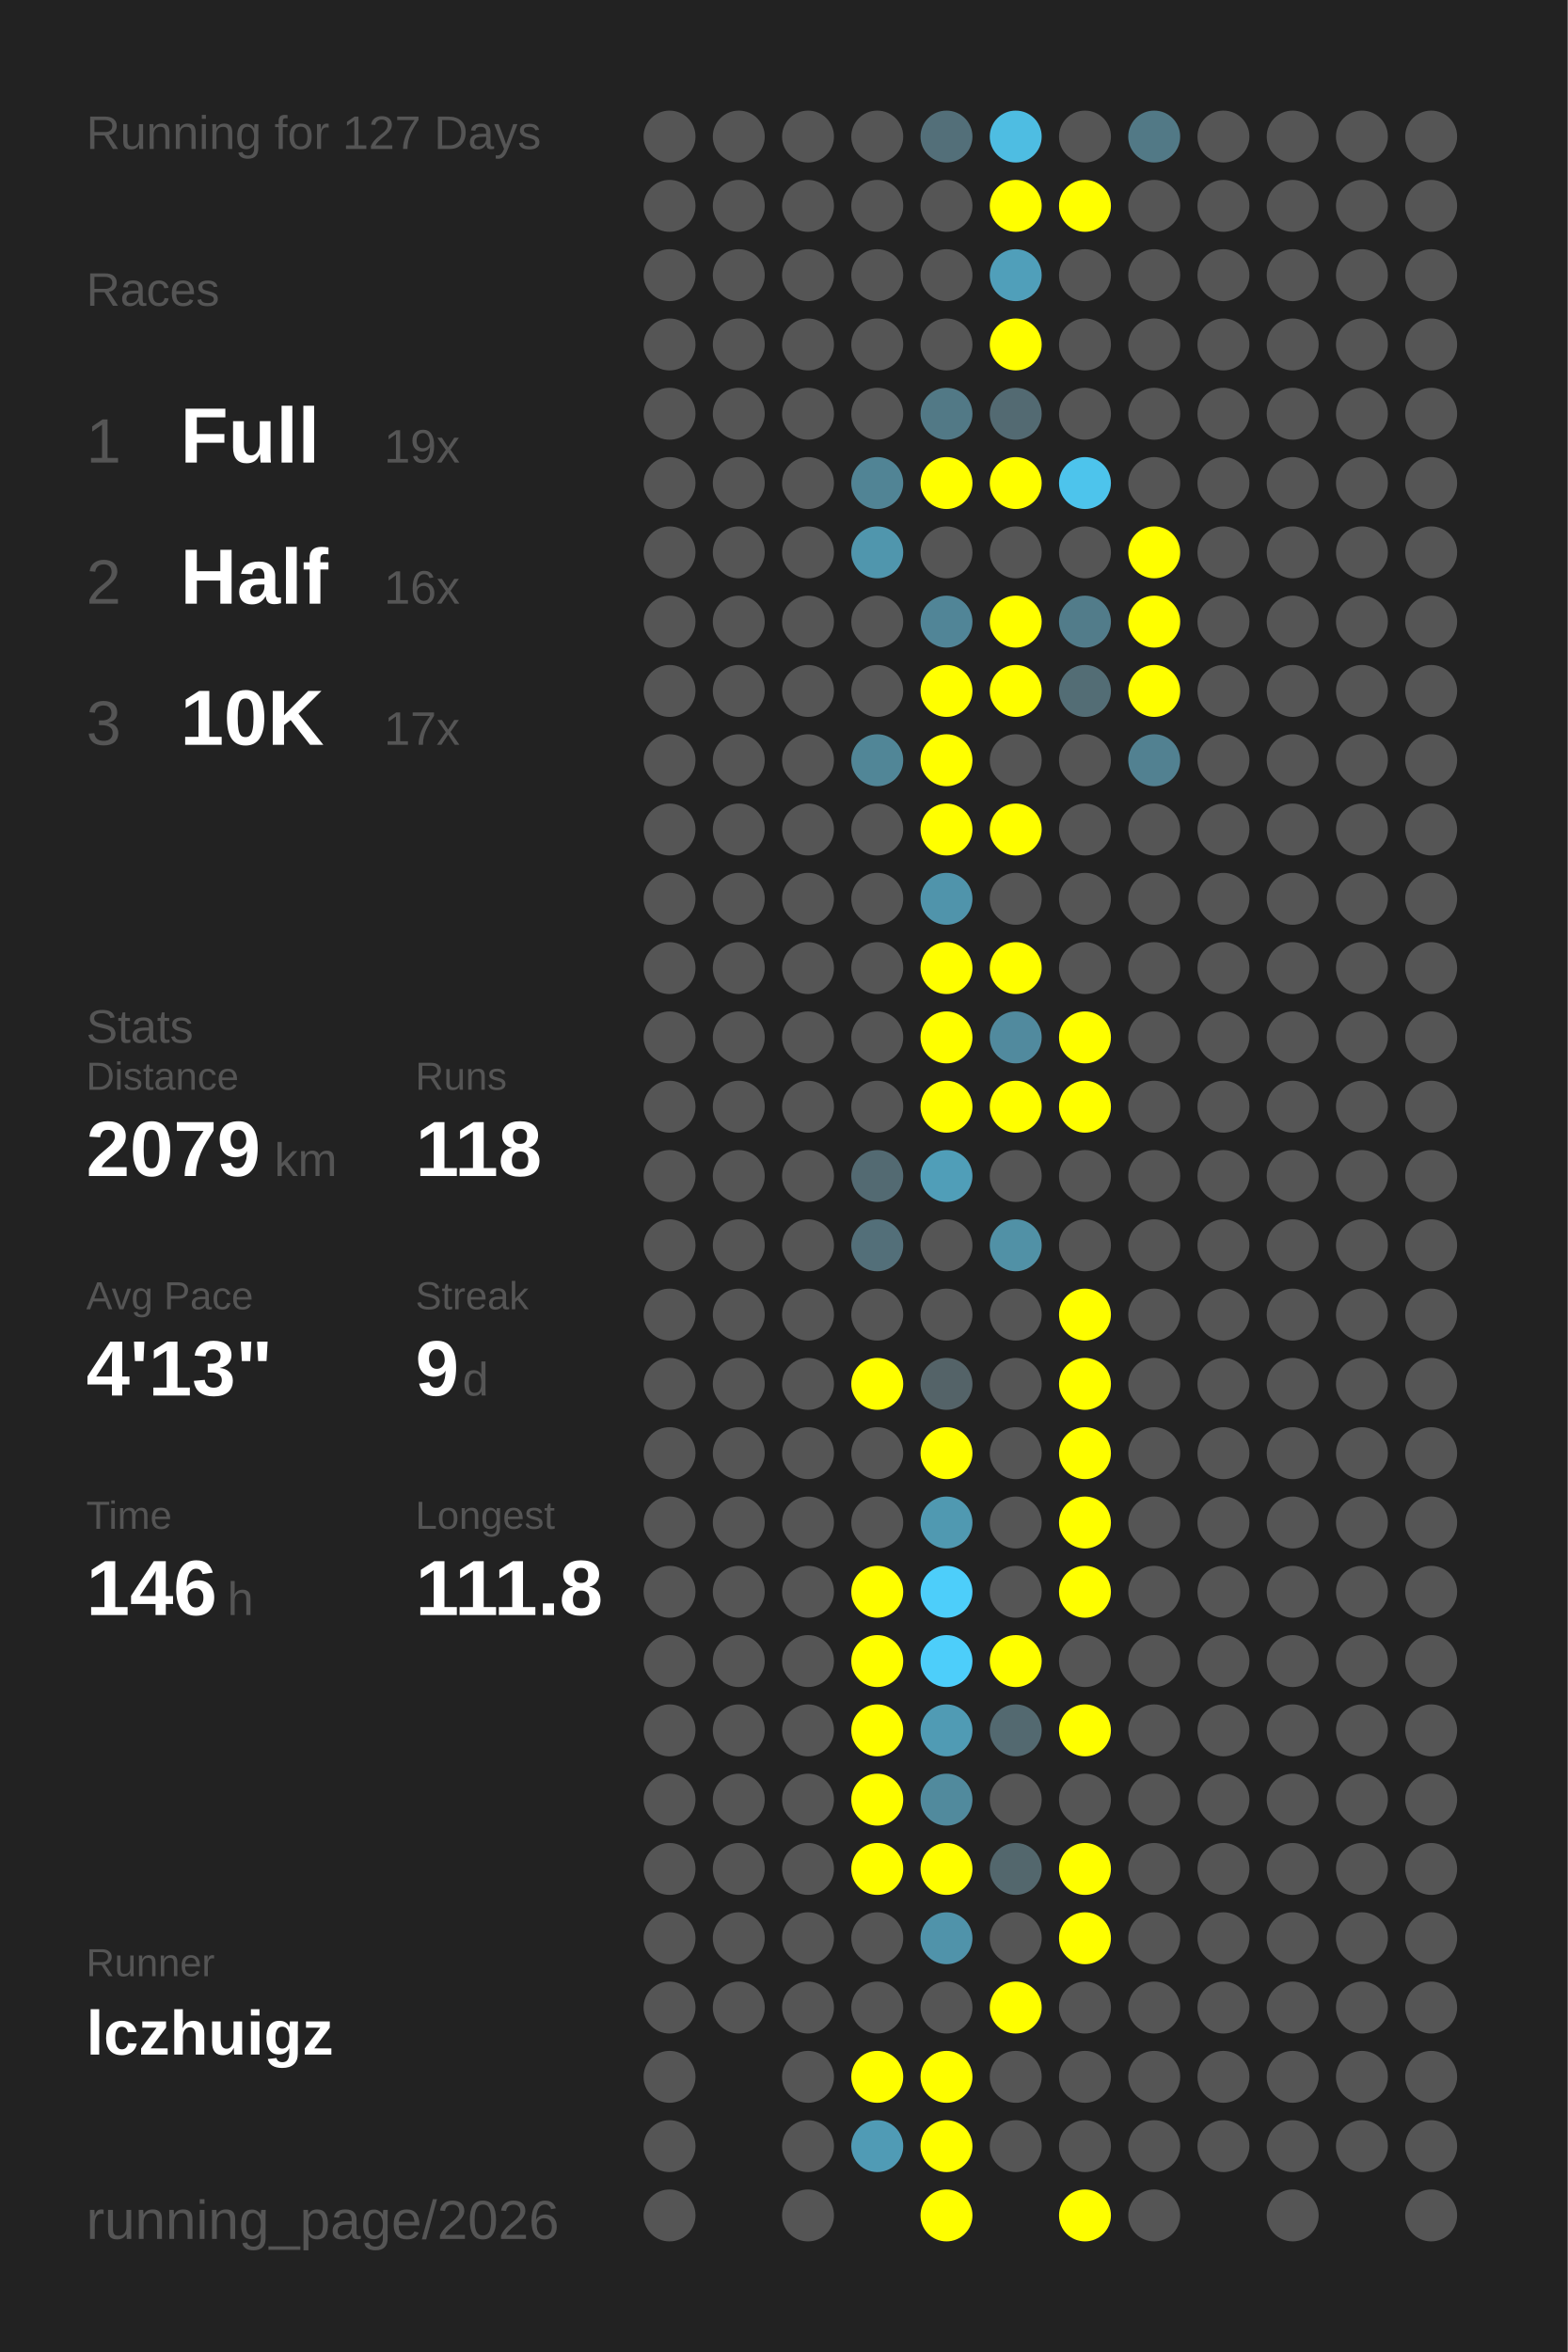
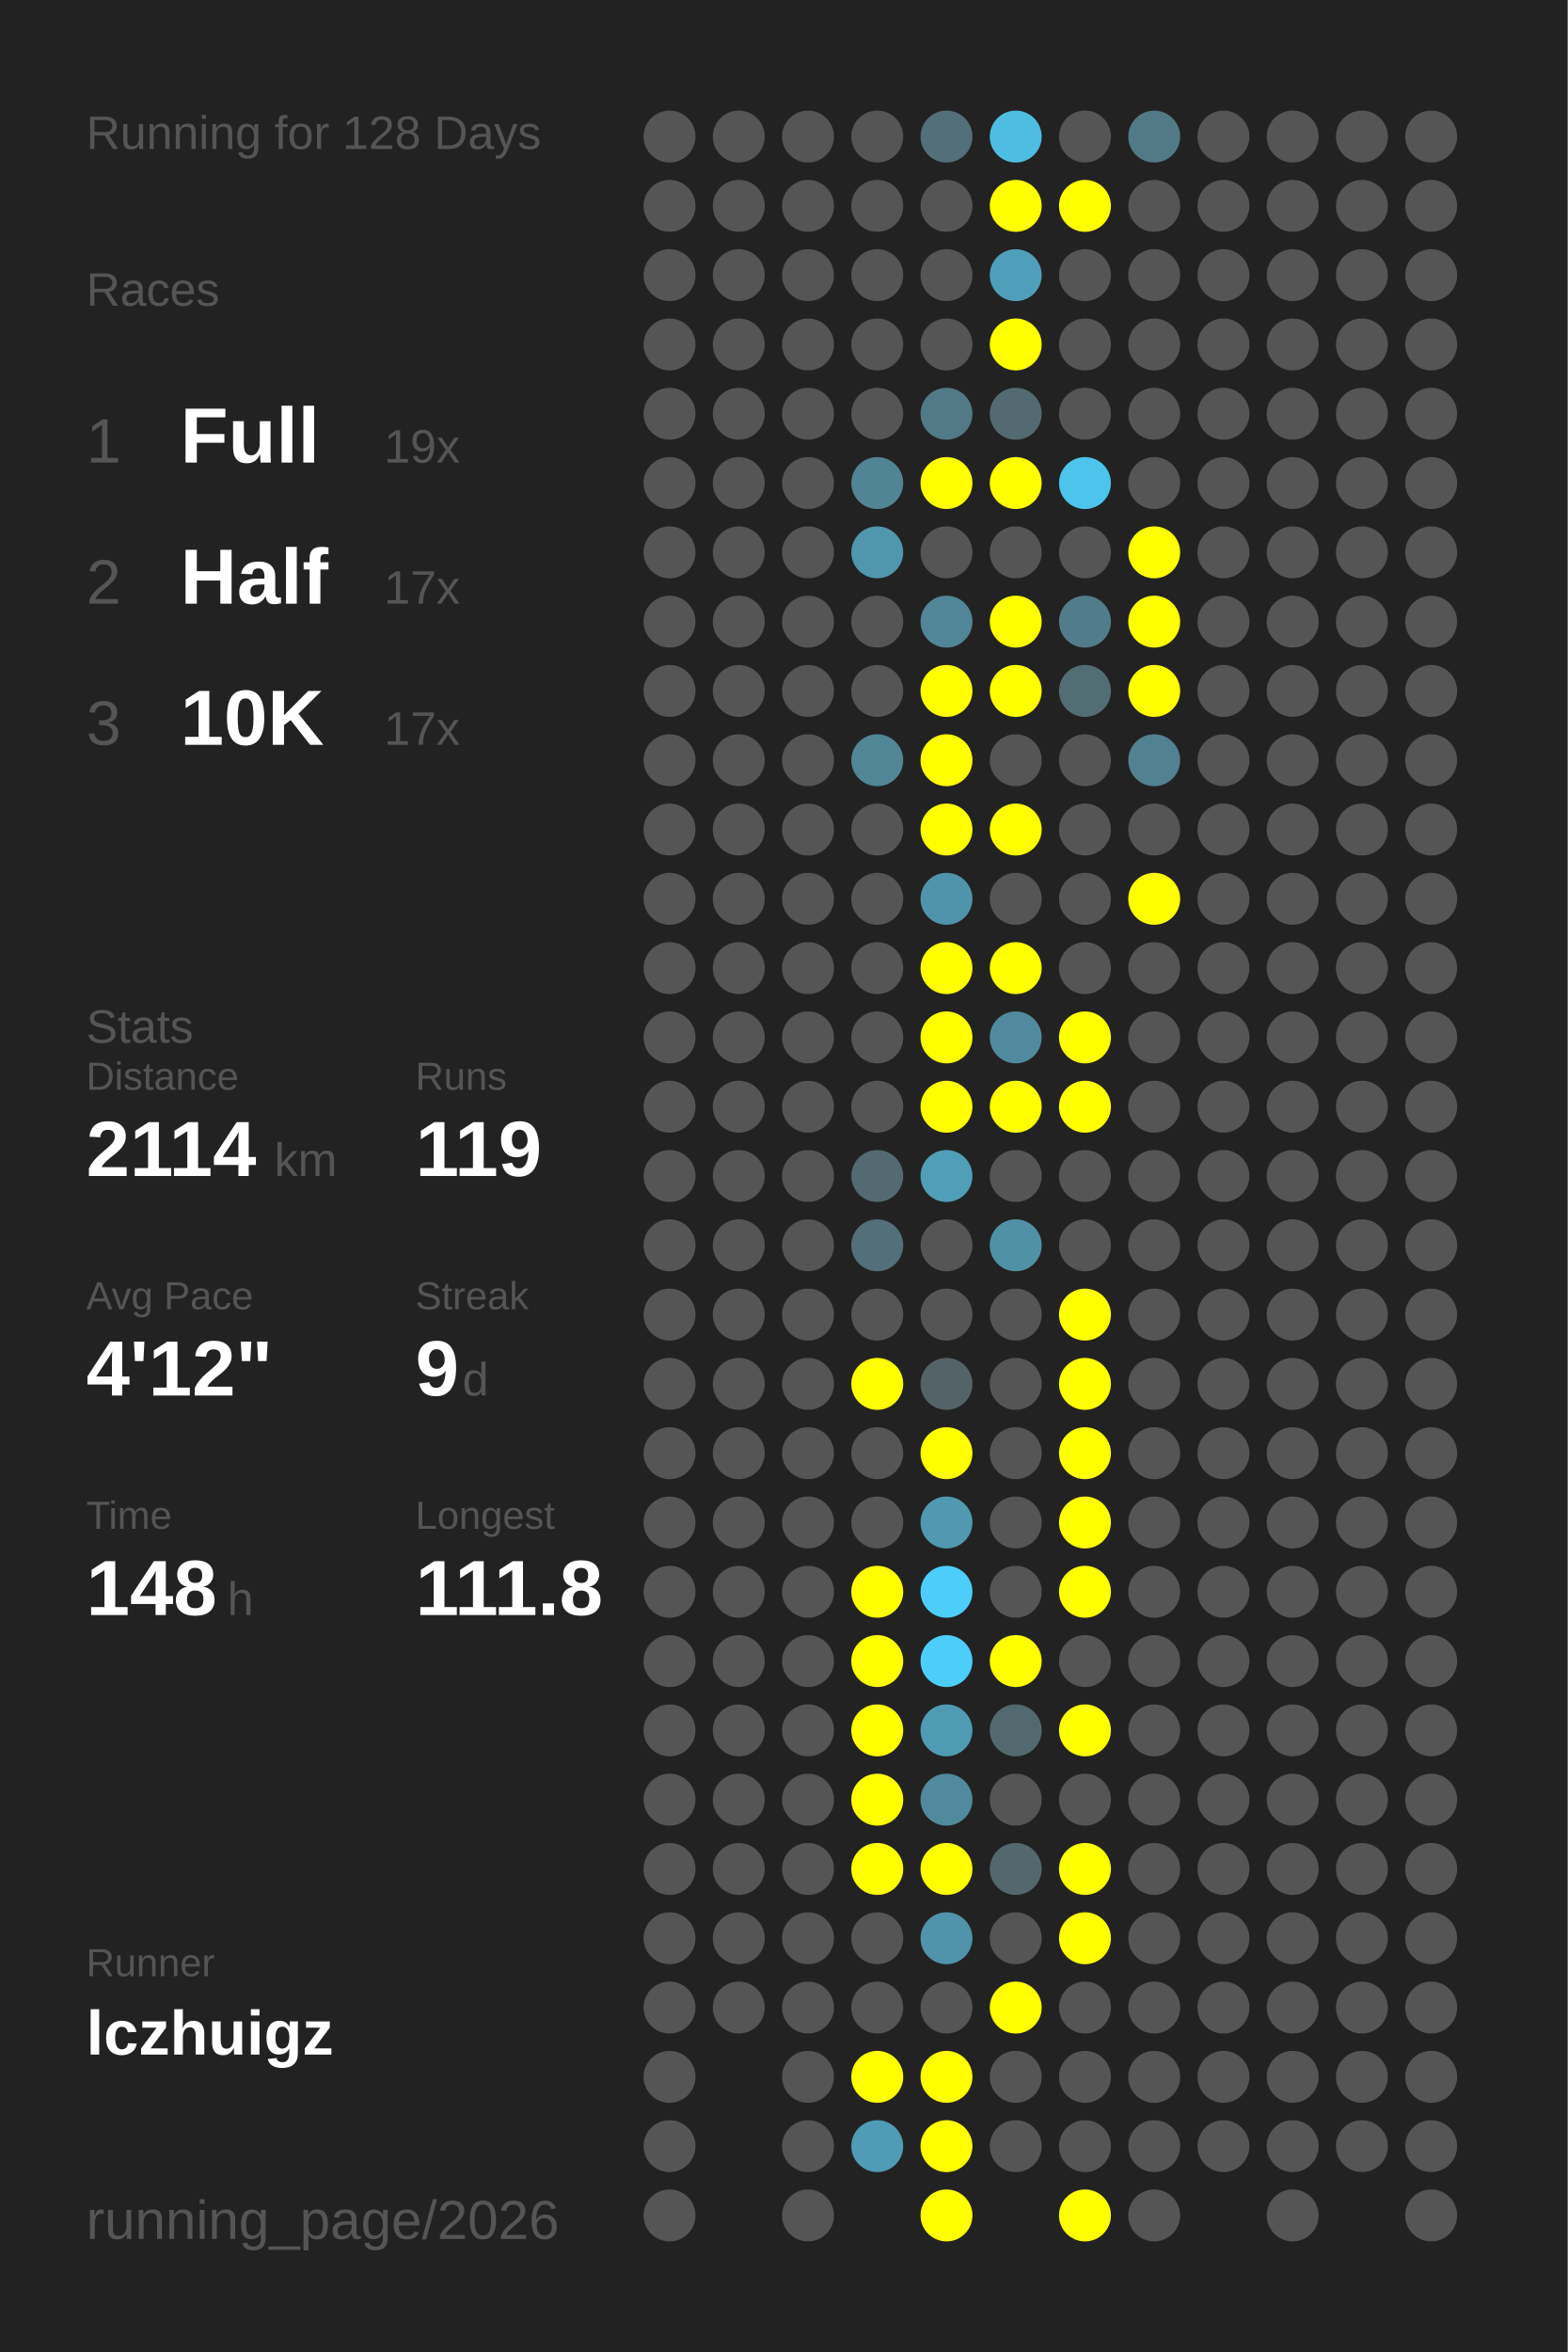
<svg xmlns="http://www.w3.org/2000/svg" baseProfile="full" height="300mm" version="1.1" viewBox="0,0,200,300" width="200mm">
  <defs />
  <rect fill="#222222" height="300" width="200" x="0" y="0" />
-   <text fill="#555555" style="font-size:6px; font-family:Arial;" x="11" y="19">Running for 127 Days</text>
+   <text fill="#555555" style="font-size:6px; font-family:Arial;" x="11" y="19">Running for 128 Days</text>
  <text fill="#555555" style="font-size:6px; font-family:Arial;" x="11" y="39">Races</text>
  <text fill="#555555" style="font-size:8px; font-family:Arial;" x="11" y="59">1</text>
  <text fill="#FFFFFF" style="font-size:10px; font-family:Arial; font-weight:bold;" x="23" y="59">Full</text>
  <text fill="#555555" style="font-size:6px; font-family:Arial;" x="49" y="59">19x</text>
  <text fill="#555555" style="font-size:8px; font-family:Arial;" x="11" y="77">2</text>
  <text fill="#FFFFFF" style="font-size:10px; font-family:Arial; font-weight:bold;" x="23" y="77">Half</text>
-   <text fill="#555555" style="font-size:6px; font-family:Arial;" x="49" y="77">16x</text>
+   <text fill="#555555" style="font-size:6px; font-family:Arial;" x="49" y="77">17x</text>
  <text fill="#555555" style="font-size:8px; font-family:Arial;" x="11" y="95">3</text>
  <text fill="#FFFFFF" style="font-size:10px; font-family:Arial; font-weight:bold;" x="23" y="95">10K</text>
  <text fill="#555555" style="font-size:6px; font-family:Arial;" x="49" y="95">17x</text>
  <text fill="#555555" style="font-size:6px; font-family:Arial;" x="11" y="133">Stats</text>
  <text fill="#555555" style="font-size:5px; font-family:Arial;" x="11" y="139">Distance</text>
-   <text fill="#FFFFFF" style="font-size:10px; font-family:Arial; font-weight:bold;" x="11" y="150">2079</text>
+   <text fill="#FFFFFF" style="font-size:10px; font-family:Arial; font-weight:bold;" x="11" y="150">2114</text>
  <text fill="#555555" style="font-size:6px; font-family:Arial;" x="35" y="150">km</text>
  <text fill="#555555" style="font-size:5px; font-family:Arial;" x="53" y="139">Runs</text>
-   <text fill="#FFFFFF" style="font-size:10px; font-family:Arial; font-weight:bold;" x="53" y="150">118</text>
+   <text fill="#FFFFFF" style="font-size:10px; font-family:Arial; font-weight:bold;" x="53" y="150">119</text>
  <text fill="#555555" style="font-size:5px; font-family:Arial;" x="11" y="167">Avg Pace</text>
-   <text fill="#FFFFFF" style="font-size:10px; font-family:Arial; font-weight:bold;" x="11" y="178">4'13"</text>
+   <text fill="#FFFFFF" style="font-size:10px; font-family:Arial; font-weight:bold;" x="11" y="178">4'12"</text>
  <text fill="#555555" style="font-size:5px; font-family:Arial;" x="53" y="167">Streak</text>
  <text fill="#FFFFFF" style="font-size:10px; font-family:Arial; font-weight:bold;" x="53" y="178">9</text>
  <text fill="#555555" style="font-size:6px; font-family:Arial;" x="59" y="178">d</text>
  <text fill="#555555" style="font-size:5px; font-family:Arial;" x="11" y="195">Time</text>
-   <text fill="#FFFFFF" style="font-size:10px; font-family:Arial; font-weight:bold;" x="11" y="206">146</text>
+   <text fill="#FFFFFF" style="font-size:10px; font-family:Arial; font-weight:bold;" x="11" y="206">148</text>
  <text fill="#555555" style="font-size:6px; font-family:Arial;" x="29" y="206">h</text>
  <text fill="#555555" style="font-size:5px; font-family:Arial;" x="53" y="195">Longest</text>
  <text fill="#FFFFFF" style="font-size:10px; font-family:Arial; font-weight:bold;" x="53" y="206">111.8</text>
  <text fill="#555555" style="font-size:5px; font-family:Arial;" x="11" y="252.065">Runner</text>
  <text fill="#FFFFFF" style="font-size:8px; font-family:Arial; font-weight:bold;" x="11" y="262.065">lczhuigz</text>
  <text fill="#555555" style="font-size:7px; font-family:Arial;" x="11" y="285.581">running_page/2026</text>
  <circle cx="85.417" cy="17.419" fill="#555555" r="3.312" />
  <circle cx="85.417" cy="26.258" fill="#555555" r="3.312" />
  <circle cx="85.417" cy="35.097" fill="#555555" r="3.312" />
  <circle cx="85.417" cy="43.935" fill="#555555" r="3.312" />
  <circle cx="85.417" cy="52.774" fill="#555555" r="3.312" />
  <circle cx="85.417" cy="61.613" fill="#555555" r="3.312" />
  <circle cx="85.417" cy="70.452" fill="#555555" r="3.312" />
  <circle cx="85.417" cy="79.29" fill="#555555" r="3.312" />
  <circle cx="85.417" cy="88.129" fill="#555555" r="3.312" />
  <circle cx="85.417" cy="96.968" fill="#555555" r="3.312" />
  <circle cx="85.417" cy="105.806" fill="#555555" r="3.312" />
  <circle cx="85.417" cy="114.645" fill="#555555" r="3.312" />
  <circle cx="85.417" cy="123.484" fill="#555555" r="3.312" />
  <circle cx="85.417" cy="132.323" fill="#555555" r="3.312" />
  <circle cx="85.417" cy="141.161" fill="#555555" r="3.312" />
  <circle cx="85.417" cy="150" fill="#555555" r="3.312" />
  <circle cx="85.417" cy="158.839" fill="#555555" r="3.312" />
  <circle cx="85.417" cy="167.677" fill="#555555" r="3.312" />
  <circle cx="85.417" cy="176.516" fill="#555555" r="3.312" />
  <circle cx="85.417" cy="185.355" fill="#555555" r="3.312" />
  <circle cx="85.417" cy="194.194" fill="#555555" r="3.312" />
  <circle cx="85.417" cy="203.032" fill="#555555" r="3.312" />
  <circle cx="85.417" cy="211.871" fill="#555555" r="3.312" />
  <circle cx="85.417" cy="220.71" fill="#555555" r="3.312" />
  <circle cx="85.417" cy="229.548" fill="#555555" r="3.312" />
  <circle cx="85.417" cy="238.387" fill="#555555" r="3.312" />
  <circle cx="85.417" cy="247.226" fill="#555555" r="3.312" />
  <circle cx="85.417" cy="256.065" fill="#555555" r="3.312" />
  <circle cx="85.417" cy="264.903" fill="#555555" r="3.312" />
  <circle cx="85.417" cy="273.742" fill="#555555" r="3.312" />
  <circle cx="85.417" cy="282.581" fill="#555555" r="3.312" />
  <circle cx="94.25" cy="17.419" fill="#555555" r="3.312" />
  <circle cx="94.25" cy="26.258" fill="#555555" r="3.312" />
  <circle cx="94.25" cy="35.097" fill="#555555" r="3.312" />
  <circle cx="94.25" cy="43.935" fill="#555555" r="3.312" />
  <circle cx="94.25" cy="52.774" fill="#555555" r="3.312" />
  <circle cx="94.25" cy="61.613" fill="#555555" r="3.312" />
  <circle cx="94.25" cy="70.452" fill="#555555" r="3.312" />
  <circle cx="94.25" cy="79.29" fill="#555555" r="3.312" />
  <circle cx="94.25" cy="88.129" fill="#555555" r="3.312" />
  <circle cx="94.25" cy="96.968" fill="#555555" r="3.312" />
  <circle cx="94.25" cy="105.806" fill="#555555" r="3.312" />
  <circle cx="94.25" cy="114.645" fill="#555555" r="3.312" />
  <circle cx="94.25" cy="123.484" fill="#555555" r="3.312" />
  <circle cx="94.25" cy="132.323" fill="#555555" r="3.312" />
  <circle cx="94.25" cy="141.161" fill="#555555" r="3.312" />
  <circle cx="94.25" cy="150" fill="#555555" r="3.312" />
  <circle cx="94.25" cy="158.839" fill="#555555" r="3.312" />
  <circle cx="94.25" cy="167.677" fill="#555555" r="3.312" />
  <circle cx="94.25" cy="176.516" fill="#555555" r="3.312" />
  <circle cx="94.25" cy="185.355" fill="#555555" r="3.312" />
  <circle cx="94.25" cy="194.194" fill="#555555" r="3.312" />
  <circle cx="94.25" cy="203.032" fill="#555555" r="3.312" />
  <circle cx="94.25" cy="211.871" fill="#555555" r="3.312" />
  <circle cx="94.25" cy="220.71" fill="#555555" r="3.312" />
  <circle cx="94.25" cy="229.548" fill="#555555" r="3.312" />
  <circle cx="94.25" cy="238.387" fill="#555555" r="3.312" />
  <circle cx="94.25" cy="247.226" fill="#555555" r="3.312" />
  <circle cx="94.25" cy="256.065" fill="#555555" r="3.312" />
  <circle cx="103.083" cy="17.419" fill="#555555" r="3.312" />
  <circle cx="103.083" cy="26.258" fill="#555555" r="3.312" />
  <circle cx="103.083" cy="35.097" fill="#555555" r="3.312" />
  <circle cx="103.083" cy="43.935" fill="#555555" r="3.312" />
  <circle cx="103.083" cy="52.774" fill="#555555" r="3.312" />
  <circle cx="103.083" cy="61.613" fill="#555555" r="3.312" />
  <circle cx="103.083" cy="70.452" fill="#555555" r="3.312" />
  <circle cx="103.083" cy="79.29" fill="#555555" r="3.312" />
  <circle cx="103.083" cy="88.129" fill="#555555" r="3.312" />
  <circle cx="103.083" cy="96.968" fill="#555555" r="3.312" />
  <circle cx="103.083" cy="105.806" fill="#555555" r="3.312" />
  <circle cx="103.083" cy="114.645" fill="#555555" r="3.312" />
  <circle cx="103.083" cy="123.484" fill="#555555" r="3.312" />
  <circle cx="103.083" cy="132.323" fill="#555555" r="3.312" />
  <circle cx="103.083" cy="141.161" fill="#555555" r="3.312" />
  <circle cx="103.083" cy="150" fill="#555555" r="3.312" />
  <circle cx="103.083" cy="158.839" fill="#555555" r="3.312" />
  <circle cx="103.083" cy="167.677" fill="#555555" r="3.312" />
  <circle cx="103.083" cy="176.516" fill="#555555" r="3.312" />
  <circle cx="103.083" cy="185.355" fill="#555555" r="3.312" />
  <circle cx="103.083" cy="194.194" fill="#555555" r="3.312" />
  <circle cx="103.083" cy="203.032" fill="#555555" r="3.312" />
  <circle cx="103.083" cy="211.871" fill="#555555" r="3.312" />
  <circle cx="103.083" cy="220.71" fill="#555555" r="3.312" />
  <circle cx="103.083" cy="229.548" fill="#555555" r="3.312" />
  <circle cx="103.083" cy="238.387" fill="#555555" r="3.312" />
  <circle cx="103.083" cy="247.226" fill="#555555" r="3.312" />
  <circle cx="103.083" cy="256.065" fill="#555555" r="3.312" />
  <circle cx="103.083" cy="264.903" fill="#555555" r="3.312" />
  <circle cx="103.083" cy="273.742" fill="#555555" r="3.312" />
  <circle cx="103.083" cy="282.581" fill="#555555" r="3.312" />
  <circle cx="111.917" cy="17.419" fill="#555555" r="3.312" />
  <circle cx="111.917" cy="26.258" fill="#555555" r="3.312" />
  <circle cx="111.917" cy="35.097" fill="#555555" r="3.312" />
  <circle cx="111.917" cy="43.935" fill="#555555" r="3.312" />
  <circle cx="111.917" cy="52.774" fill="#555555" r="3.312" />
  <circle cx="111.917" cy="61.613" fill="#518495" r="3.312" />
  <circle cx="111.917" cy="70.452" fill="#5096ad" r="3.312" />
  <circle cx="111.917" cy="79.29" fill="#555555" r="3.312" />
  <circle cx="111.917" cy="88.129" fill="#555555" r="3.312" />
  <circle cx="111.917" cy="96.968" fill="#518697" r="3.312" />
  <circle cx="111.917" cy="105.806" fill="#555555" r="3.312" />
  <circle cx="111.917" cy="114.645" fill="#555555" r="3.312" />
  <circle cx="111.917" cy="123.484" fill="#555555" r="3.312" />
  <circle cx="111.917" cy="132.323" fill="#555555" r="3.312" />
  <circle cx="111.917" cy="141.161" fill="#555555" r="3.312" />
  <circle cx="111.917" cy="150" fill="#536a72" r="3.312" />
  <circle cx="111.917" cy="158.839" fill="#536f79" r="3.312" />
  <circle cx="111.917" cy="167.677" fill="#555555" r="3.312" />
  <circle cx="111.917" cy="176.516" fill="#FFFF00" r="3.312" />
  <circle cx="111.917" cy="185.355" fill="#555555" r="3.312" />
  <circle cx="111.917" cy="194.194" fill="#555555" r="3.312" />
  <circle cx="111.917" cy="203.032" fill="#FFFF00" r="3.312" />
  <circle cx="111.917" cy="211.871" fill="#FFFF00" r="3.312" />
  <circle cx="111.917" cy="220.71" fill="#FFFF00" r="3.312" />
  <circle cx="111.917" cy="229.548" fill="#FFFF00" r="3.312" />
  <circle cx="111.917" cy="238.387" fill="#FFFF00" r="3.312" />
  <circle cx="111.917" cy="247.226" fill="#555555" r="3.312" />
  <circle cx="111.917" cy="256.065" fill="#555555" r="3.312" />
  <circle cx="111.917" cy="264.903" fill="#FFFF00" r="3.312" />
  <circle cx="111.917" cy="273.742" fill="#509bb5" r="3.312" />
  <circle cx="120.75" cy="17.419" fill="#536f79" r="3.312" />
  <circle cx="120.75" cy="26.258" fill="#555555" r="3.312" />
  <circle cx="120.75" cy="35.097" fill="#555555" r="3.312" />
  <circle cx="120.75" cy="43.935" fill="#555555" r="3.312" />
  <circle cx="120.75" cy="52.774" fill="#527986" r="3.312" />
  <circle cx="120.75" cy="61.613" fill="#FFFF00" r="3.312" />
  <circle cx="120.75" cy="70.452" fill="#555555" r="3.312" />
  <circle cx="120.75" cy="79.29" fill="#518597" r="3.312" />
  <circle cx="120.75" cy="88.129" fill="#FFFF00" r="3.312" />
  <circle cx="120.75" cy="96.968" fill="#FFFF00" r="3.312" />
  <circle cx="120.75" cy="105.806" fill="#FFFF00" r="3.312" />
  <circle cx="120.75" cy="114.645" fill="#5094ab" r="3.312" />
  <circle cx="120.75" cy="123.484" fill="#FFFF00" r="3.312" />
  <circle cx="120.75" cy="132.323" fill="#FFFF00" r="3.312" />
  <circle cx="120.75" cy="141.161" fill="#FFFF00" r="3.312" />
  <circle cx="120.75" cy="150" fill="#509eb8" r="3.312" />
  <circle cx="120.75" cy="158.839" fill="#555555" r="3.312" />
  <circle cx="120.75" cy="167.677" fill="#555555" r="3.312" />
  <circle cx="120.75" cy="176.516" fill="#546368" r="3.312" />
  <circle cx="120.75" cy="185.355" fill="#FFFF00" r="3.312" />
  <circle cx="120.75" cy="194.194" fill="#5099b1" r="3.312" />
  <circle cx="120.75" cy="203.032" fill="#4dcefa" r="3.312" />
  <circle cx="120.75" cy="211.871" fill="#4dcefa" r="3.312" />
  <circle cx="120.75" cy="220.71" fill="#509bb4" r="3.312" />
  <circle cx="120.75" cy="229.548" fill="#518a9d" r="3.312" />
  <circle cx="120.75" cy="238.387" fill="#FFFF00" r="3.312" />
  <circle cx="120.75" cy="247.226" fill="#5093aa" r="3.312" />
  <circle cx="120.75" cy="256.065" fill="#555555" r="3.312" />
  <circle cx="120.75" cy="264.903" fill="#FFFF00" r="3.312" />
  <circle cx="120.75" cy="273.742" fill="#FFFF00" r="3.312" />
  <circle cx="120.75" cy="282.581" fill="#FFFF00" r="3.312" />
  <circle cx="129.583" cy="17.419" fill="#4ebde2" r="3.312" />
  <circle cx="129.583" cy="26.258" fill="#FFFF00" r="3.312" />
  <circle cx="129.583" cy="35.097" fill="#509fba" r="3.312" />
  <circle cx="129.583" cy="43.935" fill="#FFFF00" r="3.312" />
  <circle cx="129.583" cy="52.774" fill="#536a72" r="3.312" />
  <circle cx="129.583" cy="61.613" fill="#FFFF00" r="3.312" />
  <circle cx="129.583" cy="70.452" fill="#555555" r="3.312" />
  <circle cx="129.583" cy="79.29" fill="#FFFF00" r="3.312" />
  <circle cx="129.583" cy="88.129" fill="#FFFF00" r="3.312" />
  <circle cx="129.583" cy="96.968" fill="#555555" r="3.312" />
  <circle cx="129.583" cy="105.806" fill="#FFFF00" r="3.312" />
  <circle cx="129.583" cy="114.645" fill="#555555" r="3.312" />
  <circle cx="129.583" cy="123.484" fill="#FFFF00" r="3.312" />
  <circle cx="129.583" cy="132.323" fill="#518a9e" r="3.312" />
  <circle cx="129.583" cy="141.161" fill="#FFFF00" r="3.312" />
  <circle cx="129.583" cy="150" fill="#555555" r="3.312" />
  <circle cx="129.583" cy="158.839" fill="#5191a6" r="3.312" />
  <circle cx="129.583" cy="167.677" fill="#555555" r="3.312" />
  <circle cx="129.583" cy="176.516" fill="#555555" r="3.312" />
  <circle cx="129.583" cy="185.355" fill="#555555" r="3.312" />
  <circle cx="129.583" cy="194.194" fill="#555555" r="3.312" />
  <circle cx="129.583" cy="203.032" fill="#555555" r="3.312" />
  <circle cx="129.583" cy="211.871" fill="#FFFF00" r="3.312" />
  <circle cx="129.583" cy="220.71" fill="#536970" r="3.312" />
  <circle cx="129.583" cy="229.548" fill="#555555" r="3.312" />
  <circle cx="129.583" cy="238.387" fill="#53676d" r="3.312" />
  <circle cx="129.583" cy="247.226" fill="#555555" r="3.312" />
  <circle cx="129.583" cy="256.065" fill="#FFFF00" r="3.312" />
  <circle cx="129.583" cy="264.903" fill="#555555" r="3.312" />
  <circle cx="129.583" cy="273.742" fill="#555555" r="3.312" />
  <circle cx="138.417" cy="17.419" fill="#555555" r="3.312" />
  <circle cx="138.417" cy="26.258" fill="#FFFF00" r="3.312" />
  <circle cx="138.417" cy="35.097" fill="#555555" r="3.312" />
  <circle cx="138.417" cy="43.935" fill="#555555" r="3.312" />
  <circle cx="138.417" cy="52.774" fill="#555555" r="3.312" />
  <circle cx="138.417" cy="61.613" fill="#4dc4ec" r="3.312" />
  <circle cx="138.417" cy="70.452" fill="#555555" r="3.312" />
  <circle cx="138.417" cy="79.29" fill="#527c8a" r="3.312" />
  <circle cx="138.417" cy="88.129" fill="#536d75" r="3.312" />
  <circle cx="138.417" cy="96.968" fill="#555555" r="3.312" />
  <circle cx="138.417" cy="105.806" fill="#555555" r="3.312" />
  <circle cx="138.417" cy="114.645" fill="#555555" r="3.312" />
  <circle cx="138.417" cy="123.484" fill="#555555" r="3.312" />
  <circle cx="138.417" cy="132.323" fill="#FFFF00" r="3.312" />
  <circle cx="138.417" cy="141.161" fill="#FFFF00" r="3.312" />
  <circle cx="138.417" cy="150" fill="#555555" r="3.312" />
  <circle cx="138.417" cy="158.839" fill="#555555" r="3.312" />
  <circle cx="138.417" cy="167.677" fill="#FFFF00" r="3.312" />
  <circle cx="138.417" cy="176.516" fill="#FFFF00" r="3.312" />
  <circle cx="138.417" cy="185.355" fill="#FFFF00" r="3.312" />
  <circle cx="138.417" cy="194.194" fill="#FFFF00" r="3.312" />
  <circle cx="138.417" cy="203.032" fill="#FFFF00" r="3.312" />
  <circle cx="138.417" cy="211.871" fill="#555555" r="3.312" />
  <circle cx="138.417" cy="220.71" fill="#FFFF00" r="3.312" />
  <circle cx="138.417" cy="229.548" fill="#555555" r="3.312" />
  <circle cx="138.417" cy="238.387" fill="#FFFF00" r="3.312" />
  <circle cx="138.417" cy="247.226" fill="#FFFF00" r="3.312" />
  <circle cx="138.417" cy="256.065" fill="#555555" r="3.312" />
  <circle cx="138.417" cy="264.903" fill="#555555" r="3.312" />
  <circle cx="138.417" cy="273.742" fill="#555555" r="3.312" />
  <circle cx="138.417" cy="282.581" fill="#FFFF00" r="3.312" />
  <circle cx="147.25" cy="17.419" fill="#527986" r="3.312" />
  <circle cx="147.25" cy="26.258" fill="#555555" r="3.312" />
  <circle cx="147.25" cy="35.097" fill="#555555" r="3.312" />
  <circle cx="147.25" cy="43.935" fill="#555555" r="3.312" />
  <circle cx="147.25" cy="52.774" fill="#555555" r="3.312" />
  <circle cx="147.25" cy="61.613" fill="#555555" r="3.312" />
  <circle cx="147.25" cy="70.452" fill="#FFFF00" r="3.312" />
  <circle cx="147.25" cy="79.29" fill="#FFFF00" r="3.312" />
  <circle cx="147.25" cy="88.129" fill="#FFFF00" r="3.312" />
  <circle cx="147.25" cy="96.968" fill="#528191" r="3.312" />
  <circle cx="147.25" cy="105.806" fill="#555555" r="3.312" />
-   <circle cx="147.25" cy="114.645" fill="#555555" r="3.312" />
+   <circle cx="147.25" cy="114.645" fill="#FFFF00" r="3.312" />
  <circle cx="147.25" cy="123.484" fill="#555555" r="3.312" />
  <circle cx="147.25" cy="132.323" fill="#555555" r="3.312" />
  <circle cx="147.25" cy="141.161" fill="#555555" r="3.312" />
  <circle cx="147.25" cy="150" fill="#555555" r="3.312" />
  <circle cx="147.25" cy="158.839" fill="#555555" r="3.312" />
  <circle cx="147.25" cy="167.677" fill="#555555" r="3.312" />
  <circle cx="147.25" cy="176.516" fill="#555555" r="3.312" />
  <circle cx="147.25" cy="185.355" fill="#555555" r="3.312" />
  <circle cx="147.25" cy="194.194" fill="#555555" r="3.312" />
  <circle cx="147.25" cy="203.032" fill="#555555" r="3.312" />
  <circle cx="147.25" cy="211.871" fill="#555555" r="3.312" />
  <circle cx="147.25" cy="220.71" fill="#555555" r="3.312" />
  <circle cx="147.25" cy="229.548" fill="#555555" r="3.312" />
  <circle cx="147.25" cy="238.387" fill="#555555" r="3.312" />
  <circle cx="147.25" cy="247.226" fill="#555555" r="3.312" />
  <circle cx="147.25" cy="256.065" fill="#555555" r="3.312" />
  <circle cx="147.25" cy="264.903" fill="#555555" r="3.312" />
  <circle cx="147.25" cy="273.742" fill="#555555" r="3.312" />
  <circle cx="147.25" cy="282.581" fill="#555555" r="3.312" />
  <circle cx="156.083" cy="17.419" fill="#555555" r="3.312" />
  <circle cx="156.083" cy="26.258" fill="#555555" r="3.312" />
  <circle cx="156.083" cy="35.097" fill="#555555" r="3.312" />
  <circle cx="156.083" cy="43.935" fill="#555555" r="3.312" />
  <circle cx="156.083" cy="52.774" fill="#555555" r="3.312" />
  <circle cx="156.083" cy="61.613" fill="#555555" r="3.312" />
  <circle cx="156.083" cy="70.452" fill="#555555" r="3.312" />
  <circle cx="156.083" cy="79.29" fill="#555555" r="3.312" />
  <circle cx="156.083" cy="88.129" fill="#555555" r="3.312" />
  <circle cx="156.083" cy="96.968" fill="#555555" r="3.312" />
  <circle cx="156.083" cy="105.806" fill="#555555" r="3.312" />
  <circle cx="156.083" cy="114.645" fill="#555555" r="3.312" />
  <circle cx="156.083" cy="123.484" fill="#555555" r="3.312" />
  <circle cx="156.083" cy="132.323" fill="#555555" r="3.312" />
  <circle cx="156.083" cy="141.161" fill="#555555" r="3.312" />
  <circle cx="156.083" cy="150" fill="#555555" r="3.312" />
  <circle cx="156.083" cy="158.839" fill="#555555" r="3.312" />
  <circle cx="156.083" cy="167.677" fill="#555555" r="3.312" />
  <circle cx="156.083" cy="176.516" fill="#555555" r="3.312" />
  <circle cx="156.083" cy="185.355" fill="#555555" r="3.312" />
  <circle cx="156.083" cy="194.194" fill="#555555" r="3.312" />
  <circle cx="156.083" cy="203.032" fill="#555555" r="3.312" />
  <circle cx="156.083" cy="211.871" fill="#555555" r="3.312" />
  <circle cx="156.083" cy="220.71" fill="#555555" r="3.312" />
  <circle cx="156.083" cy="229.548" fill="#555555" r="3.312" />
  <circle cx="156.083" cy="238.387" fill="#555555" r="3.312" />
  <circle cx="156.083" cy="247.226" fill="#555555" r="3.312" />
  <circle cx="156.083" cy="256.065" fill="#555555" r="3.312" />
  <circle cx="156.083" cy="264.903" fill="#555555" r="3.312" />
  <circle cx="156.083" cy="273.742" fill="#555555" r="3.312" />
  <circle cx="164.917" cy="17.419" fill="#555555" r="3.312" />
  <circle cx="164.917" cy="26.258" fill="#555555" r="3.312" />
  <circle cx="164.917" cy="35.097" fill="#555555" r="3.312" />
  <circle cx="164.917" cy="43.935" fill="#555555" r="3.312" />
  <circle cx="164.917" cy="52.774" fill="#555555" r="3.312" />
  <circle cx="164.917" cy="61.613" fill="#555555" r="3.312" />
  <circle cx="164.917" cy="70.452" fill="#555555" r="3.312" />
  <circle cx="164.917" cy="79.29" fill="#555555" r="3.312" />
  <circle cx="164.917" cy="88.129" fill="#555555" r="3.312" />
  <circle cx="164.917" cy="96.968" fill="#555555" r="3.312" />
  <circle cx="164.917" cy="105.806" fill="#555555" r="3.312" />
  <circle cx="164.917" cy="114.645" fill="#555555" r="3.312" />
  <circle cx="164.917" cy="123.484" fill="#555555" r="3.312" />
  <circle cx="164.917" cy="132.323" fill="#555555" r="3.312" />
  <circle cx="164.917" cy="141.161" fill="#555555" r="3.312" />
  <circle cx="164.917" cy="150" fill="#555555" r="3.312" />
  <circle cx="164.917" cy="158.839" fill="#555555" r="3.312" />
  <circle cx="164.917" cy="167.677" fill="#555555" r="3.312" />
  <circle cx="164.917" cy="176.516" fill="#555555" r="3.312" />
  <circle cx="164.917" cy="185.355" fill="#555555" r="3.312" />
  <circle cx="164.917" cy="194.194" fill="#555555" r="3.312" />
  <circle cx="164.917" cy="203.032" fill="#555555" r="3.312" />
  <circle cx="164.917" cy="211.871" fill="#555555" r="3.312" />
  <circle cx="164.917" cy="220.71" fill="#555555" r="3.312" />
  <circle cx="164.917" cy="229.548" fill="#555555" r="3.312" />
  <circle cx="164.917" cy="238.387" fill="#555555" r="3.312" />
  <circle cx="164.917" cy="247.226" fill="#555555" r="3.312" />
  <circle cx="164.917" cy="256.065" fill="#555555" r="3.312" />
  <circle cx="164.917" cy="264.903" fill="#555555" r="3.312" />
  <circle cx="164.917" cy="273.742" fill="#555555" r="3.312" />
  <circle cx="164.917" cy="282.581" fill="#555555" r="3.312" />
  <circle cx="173.75" cy="17.419" fill="#555555" r="3.312" />
  <circle cx="173.75" cy="26.258" fill="#555555" r="3.312" />
  <circle cx="173.75" cy="35.097" fill="#555555" r="3.312" />
  <circle cx="173.75" cy="43.935" fill="#555555" r="3.312" />
  <circle cx="173.75" cy="52.774" fill="#555555" r="3.312" />
  <circle cx="173.75" cy="61.613" fill="#555555" r="3.312" />
  <circle cx="173.75" cy="70.452" fill="#555555" r="3.312" />
  <circle cx="173.75" cy="79.29" fill="#555555" r="3.312" />
  <circle cx="173.75" cy="88.129" fill="#555555" r="3.312" />
  <circle cx="173.75" cy="96.968" fill="#555555" r="3.312" />
  <circle cx="173.75" cy="105.806" fill="#555555" r="3.312" />
  <circle cx="173.75" cy="114.645" fill="#555555" r="3.312" />
  <circle cx="173.75" cy="123.484" fill="#555555" r="3.312" />
  <circle cx="173.75" cy="132.323" fill="#555555" r="3.312" />
  <circle cx="173.75" cy="141.161" fill="#555555" r="3.312" />
  <circle cx="173.75" cy="150" fill="#555555" r="3.312" />
  <circle cx="173.75" cy="158.839" fill="#555555" r="3.312" />
  <circle cx="173.75" cy="167.677" fill="#555555" r="3.312" />
  <circle cx="173.75" cy="176.516" fill="#555555" r="3.312" />
  <circle cx="173.75" cy="185.355" fill="#555555" r="3.312" />
  <circle cx="173.75" cy="194.194" fill="#555555" r="3.312" />
  <circle cx="173.75" cy="203.032" fill="#555555" r="3.312" />
  <circle cx="173.75" cy="211.871" fill="#555555" r="3.312" />
  <circle cx="173.75" cy="220.71" fill="#555555" r="3.312" />
  <circle cx="173.75" cy="229.548" fill="#555555" r="3.312" />
  <circle cx="173.75" cy="238.387" fill="#555555" r="3.312" />
  <circle cx="173.75" cy="247.226" fill="#555555" r="3.312" />
  <circle cx="173.75" cy="256.065" fill="#555555" r="3.312" />
  <circle cx="173.75" cy="264.903" fill="#555555" r="3.312" />
  <circle cx="173.75" cy="273.742" fill="#555555" r="3.312" />
  <circle cx="182.583" cy="17.419" fill="#555555" r="3.312" />
  <circle cx="182.583" cy="26.258" fill="#555555" r="3.312" />
  <circle cx="182.583" cy="35.097" fill="#555555" r="3.312" />
  <circle cx="182.583" cy="43.935" fill="#555555" r="3.312" />
  <circle cx="182.583" cy="52.774" fill="#555555" r="3.312" />
  <circle cx="182.583" cy="61.613" fill="#555555" r="3.312" />
  <circle cx="182.583" cy="70.452" fill="#555555" r="3.312" />
  <circle cx="182.583" cy="79.29" fill="#555555" r="3.312" />
  <circle cx="182.583" cy="88.129" fill="#555555" r="3.312" />
  <circle cx="182.583" cy="96.968" fill="#555555" r="3.312" />
  <circle cx="182.583" cy="105.806" fill="#555555" r="3.312" />
  <circle cx="182.583" cy="114.645" fill="#555555" r="3.312" />
  <circle cx="182.583" cy="123.484" fill="#555555" r="3.312" />
  <circle cx="182.583" cy="132.323" fill="#555555" r="3.312" />
  <circle cx="182.583" cy="141.161" fill="#555555" r="3.312" />
  <circle cx="182.583" cy="150" fill="#555555" r="3.312" />
  <circle cx="182.583" cy="158.839" fill="#555555" r="3.312" />
  <circle cx="182.583" cy="167.677" fill="#555555" r="3.312" />
  <circle cx="182.583" cy="176.516" fill="#555555" r="3.312" />
  <circle cx="182.583" cy="185.355" fill="#555555" r="3.312" />
  <circle cx="182.583" cy="194.194" fill="#555555" r="3.312" />
  <circle cx="182.583" cy="203.032" fill="#555555" r="3.312" />
  <circle cx="182.583" cy="211.871" fill="#555555" r="3.312" />
  <circle cx="182.583" cy="220.71" fill="#555555" r="3.312" />
  <circle cx="182.583" cy="229.548" fill="#555555" r="3.312" />
  <circle cx="182.583" cy="238.387" fill="#555555" r="3.312" />
  <circle cx="182.583" cy="247.226" fill="#555555" r="3.312" />
  <circle cx="182.583" cy="256.065" fill="#555555" r="3.312" />
  <circle cx="182.583" cy="264.903" fill="#555555" r="3.312" />
  <circle cx="182.583" cy="273.742" fill="#555555" r="3.312" />
  <circle cx="182.583" cy="282.581" fill="#555555" r="3.312" />
</svg>
